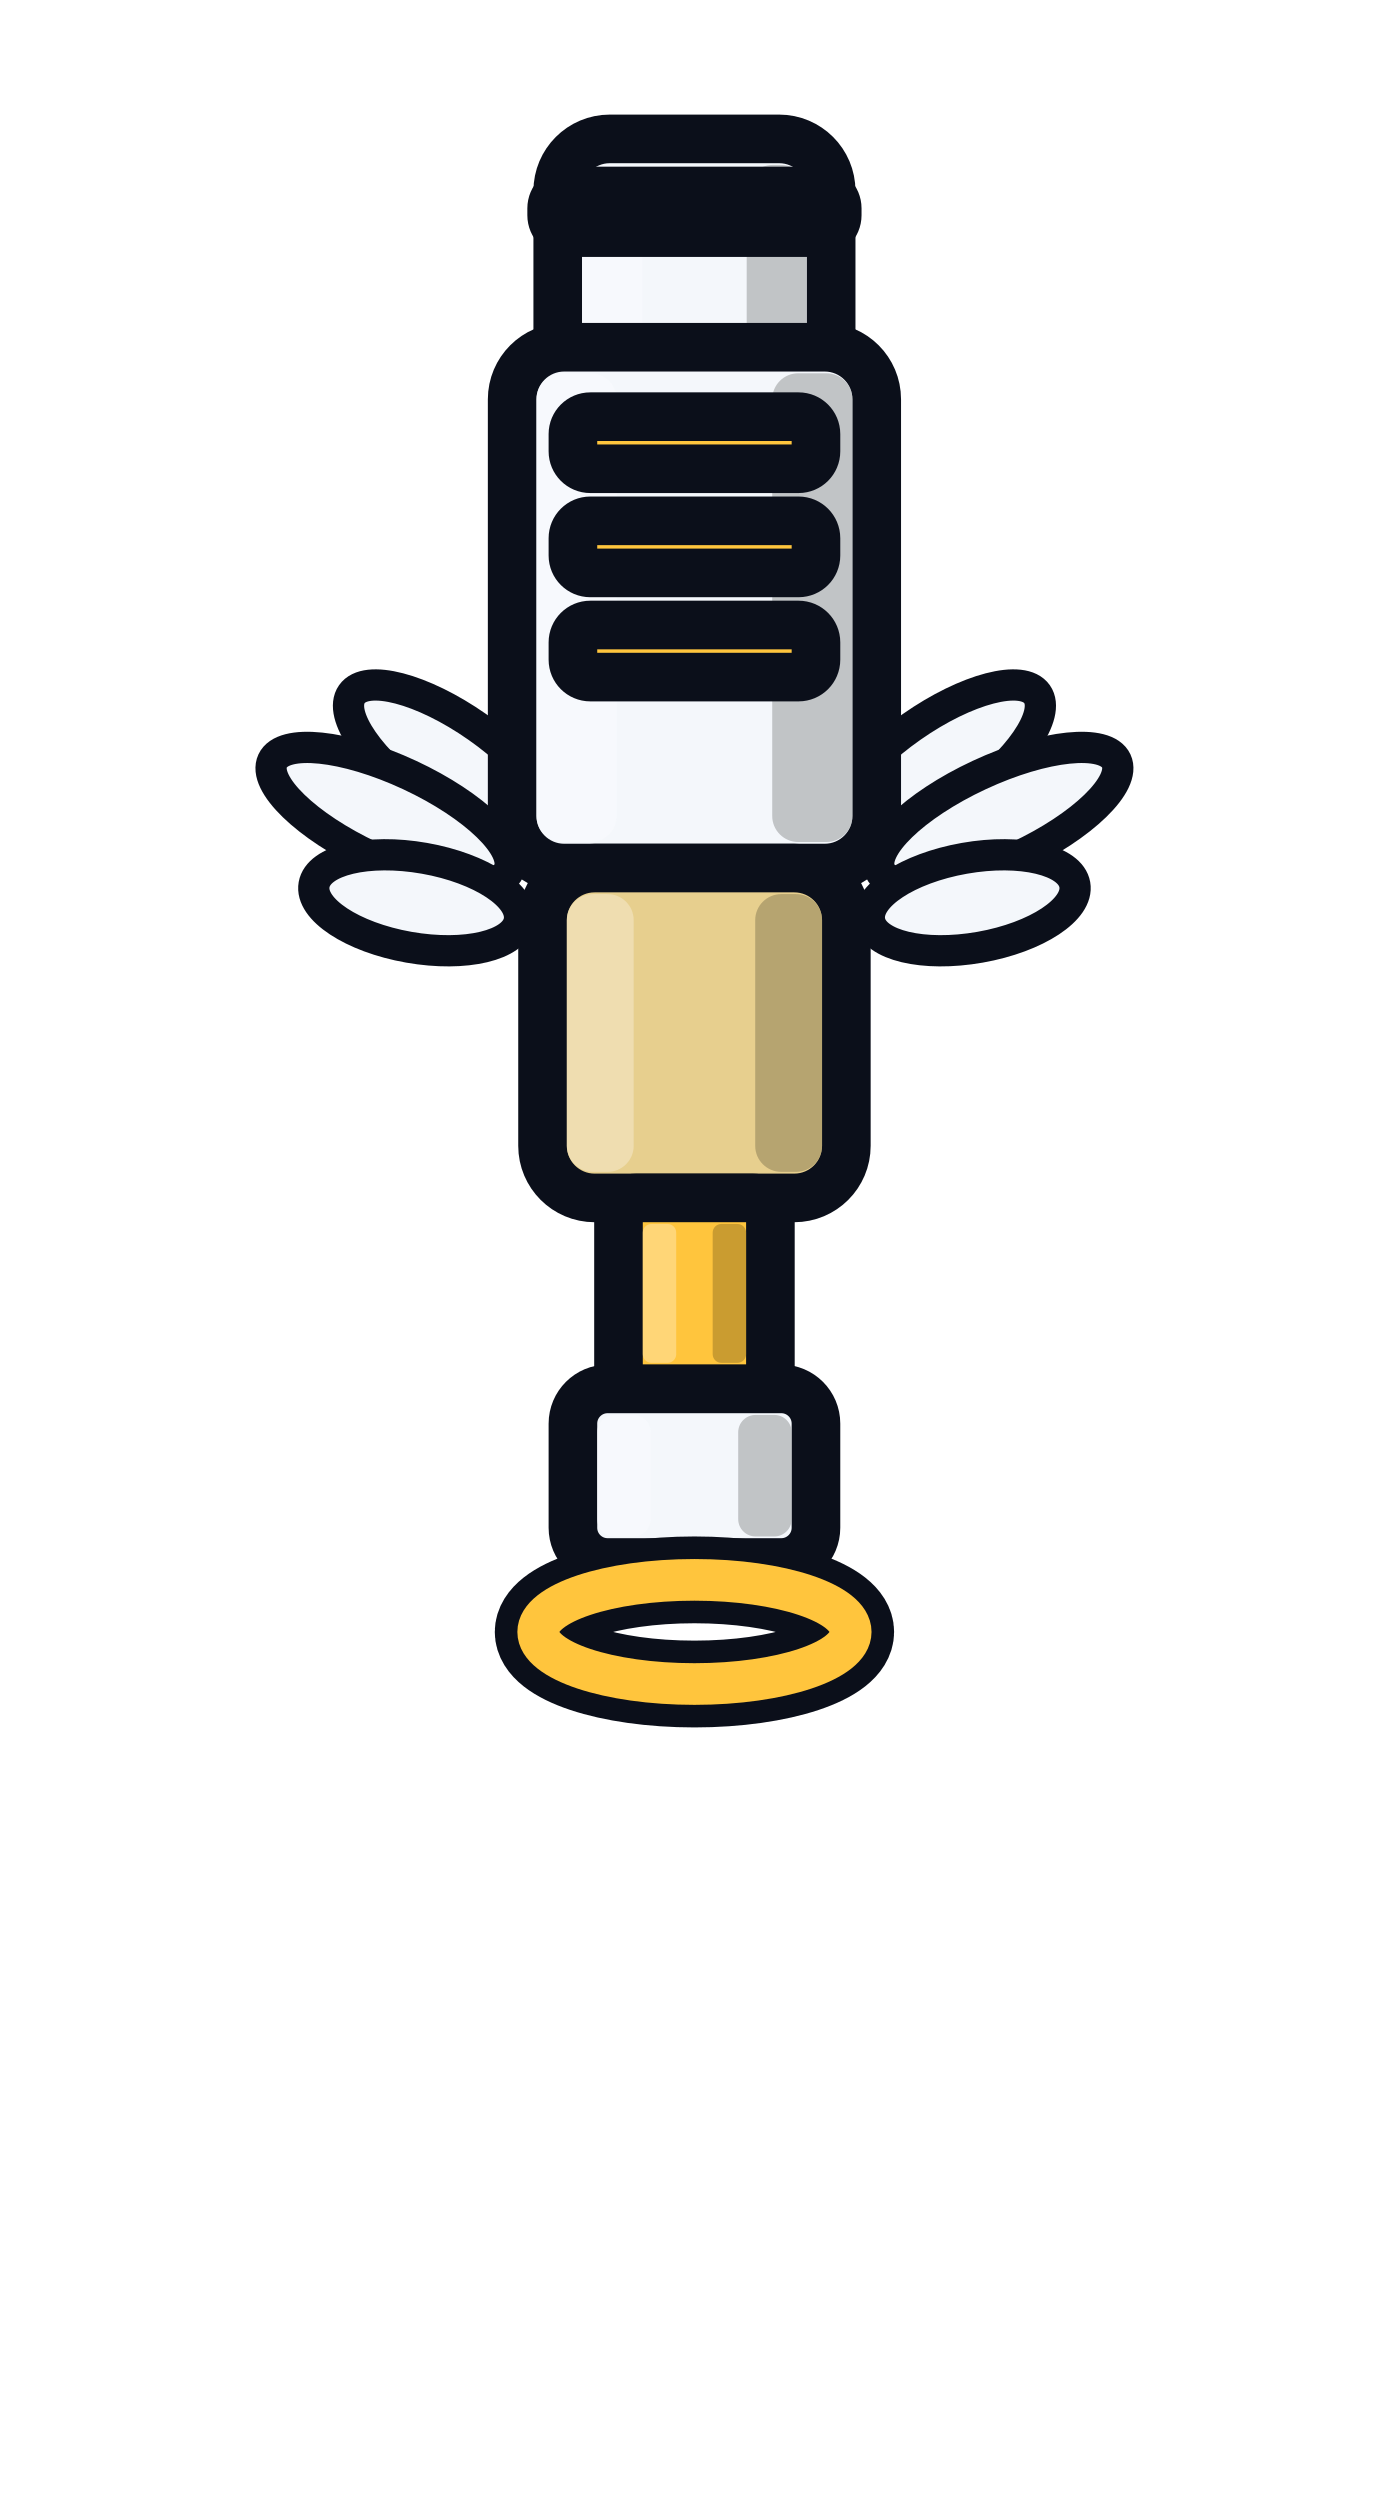
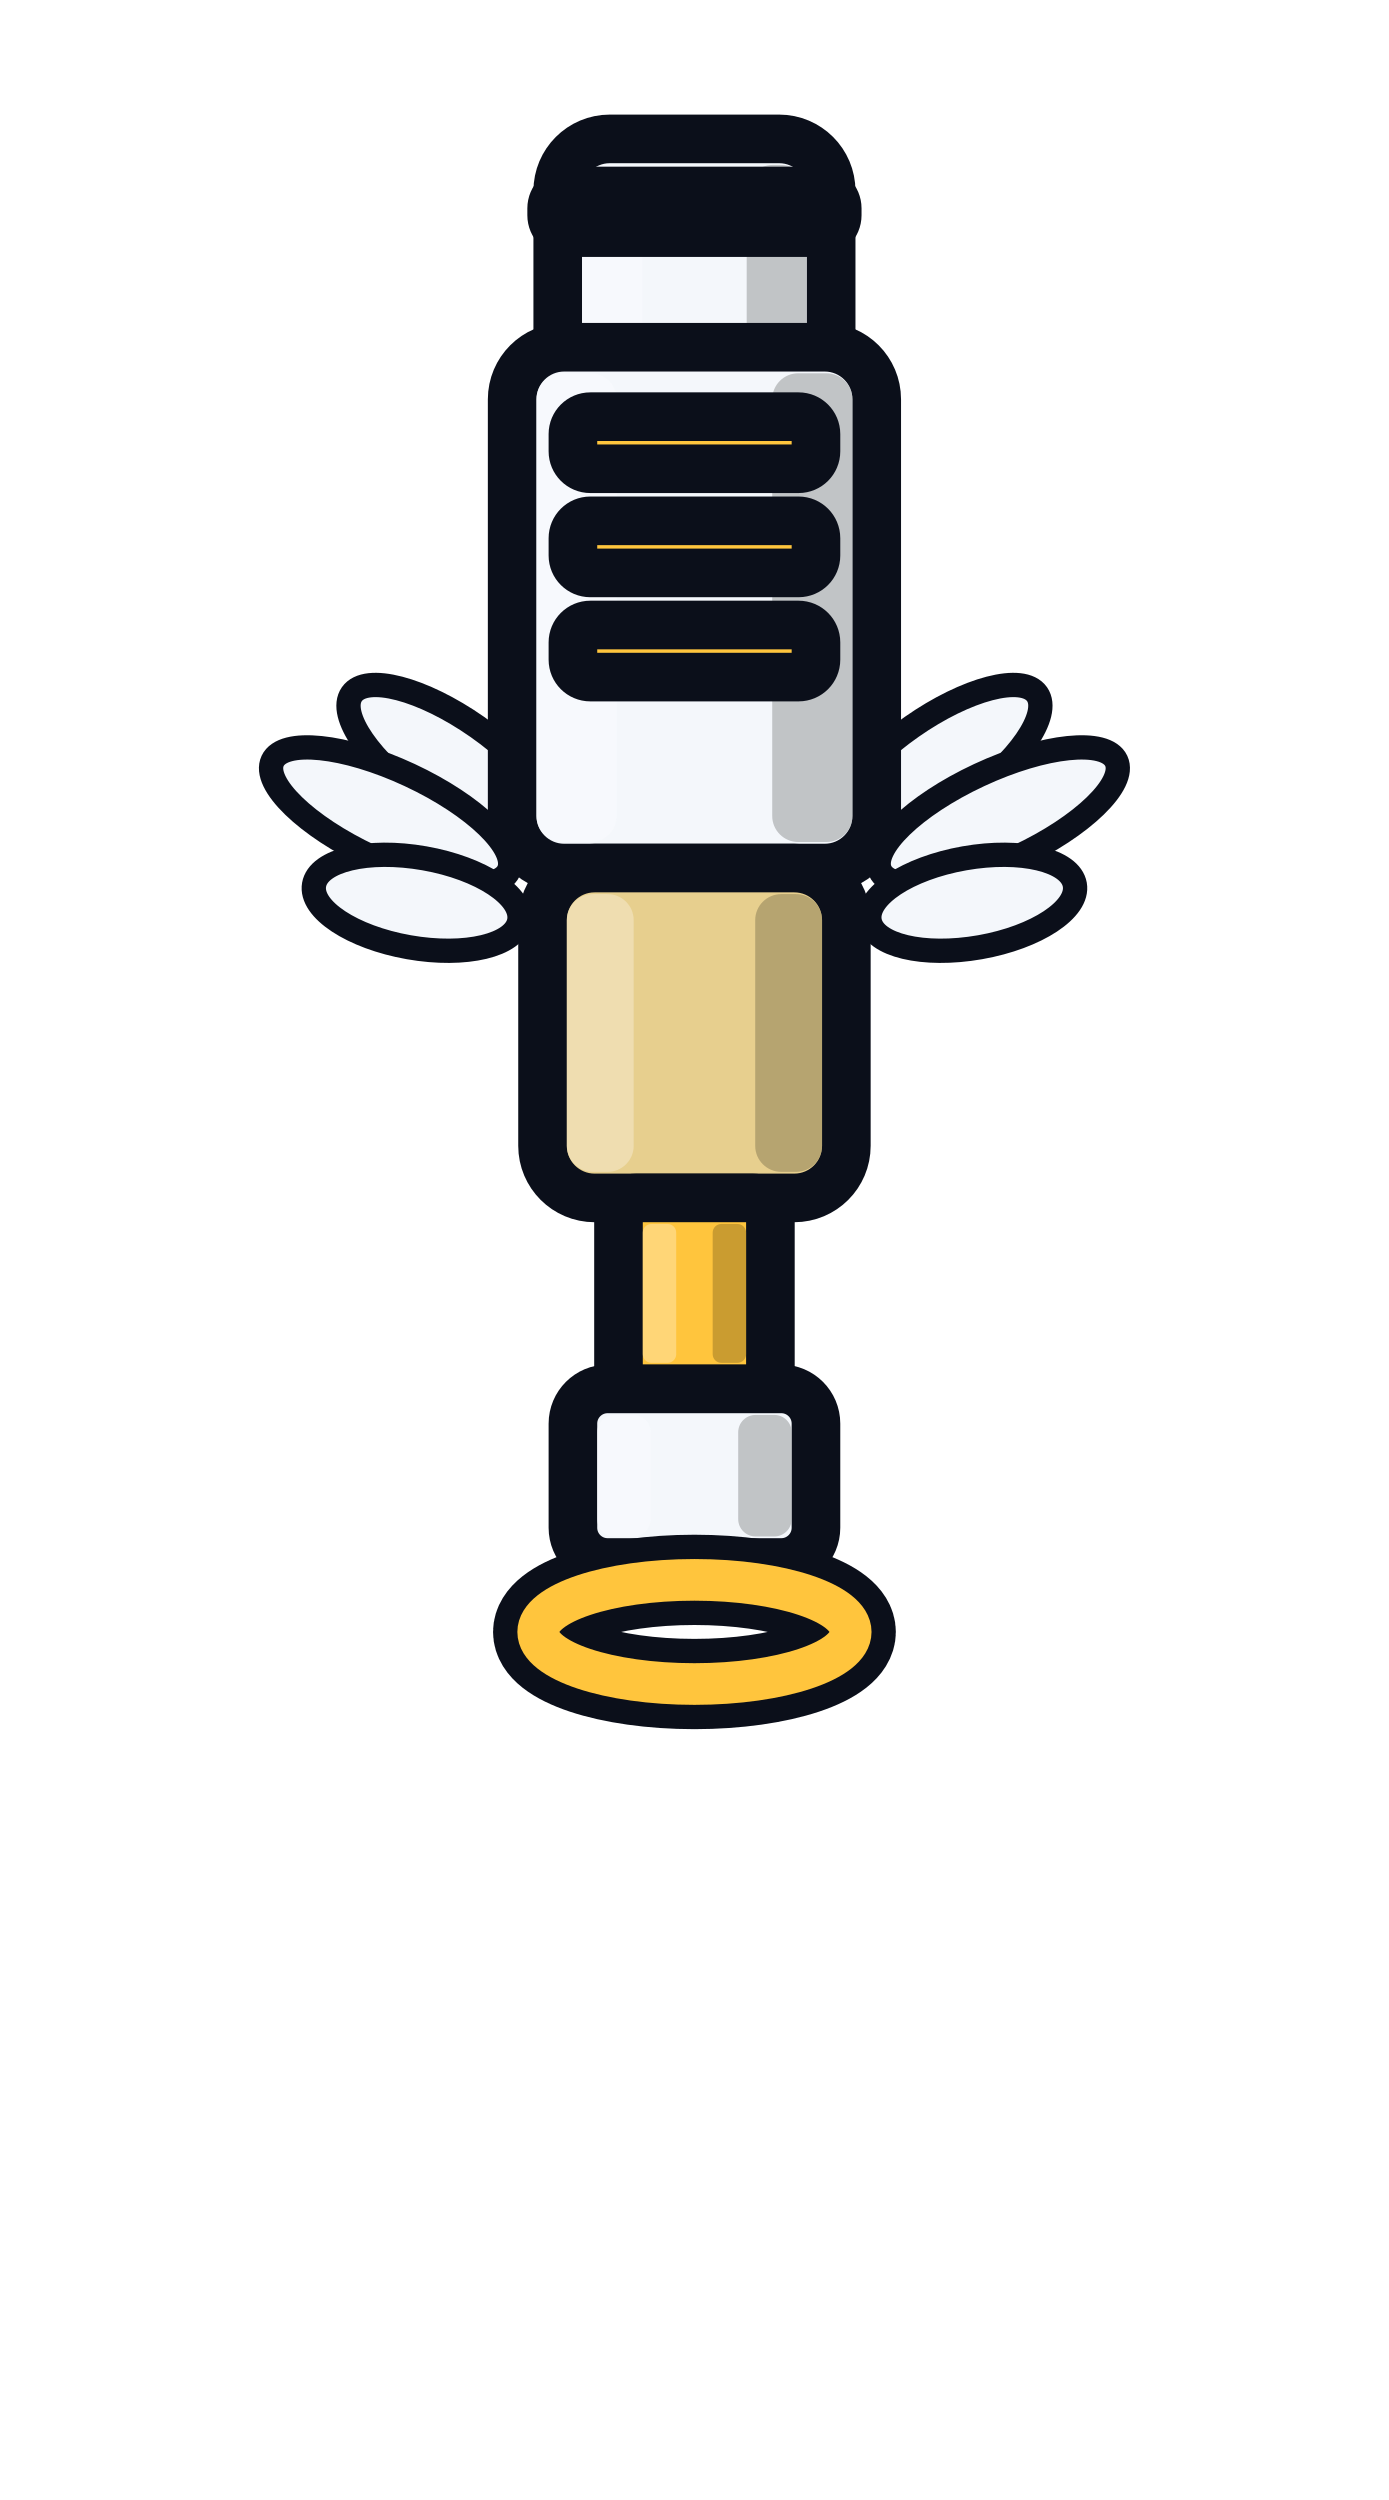
<svg xmlns="http://www.w3.org/2000/svg" viewBox="-40 0 80 144" width="320" height="576">
-   <ellipse cx="-14" cy="44" rx="7" ry="2.6" transform="rotate(35 -14 44)" fill="#F4F7FB" stroke="#0B0F1A" stroke-width="1.8" />
-   <ellipse cx="-17.5" cy="47" rx="7.5" ry="2.6" transform="rotate(25 -17.5 47)" fill="#F4F7FB" stroke="#0B0F1A" stroke-width="1.8" />
-   <ellipse cx="-16" cy="52" rx="6" ry="2.6" transform="rotate(10 -16 52)" fill="#F4F7FB" stroke="#0B0F1A" stroke-width="1.8" />
-   <ellipse cx="14" cy="44" rx="7" ry="2.6" transform="rotate(-35 14 44)" fill="#F4F7FB" stroke="#0B0F1A" stroke-width="1.8" />
-   <ellipse cx="17.5" cy="47" rx="7.5" ry="2.6" transform="rotate(-25 17.5 47)" fill="#F4F7FB" stroke="#0B0F1A" stroke-width="1.8" />
-   <ellipse cx="16" cy="52" rx="6" ry="2.6" transform="rotate(-10 16 52)" fill="#F4F7FB" stroke="#0B0F1A" stroke-width="1.8" />
+   <ellipse cx="-14" cy="44" rx="7" ry="2.6" transform="rotate(35 -14 44)" fill="#F4F7FB" stroke="#0B0F1A" stroke-width="1.4" />
+   <ellipse cx="-17.5" cy="47" rx="7.5" ry="2.6" transform="rotate(25 -17.5 47)" fill="#F4F7FB" stroke="#0B0F1A" stroke-width="1.4" />
+   <ellipse cx="-16" cy="52" rx="6" ry="2.6" transform="rotate(10 -16 52)" fill="#F4F7FB" stroke="#0B0F1A" stroke-width="1.4" />
+   <ellipse cx="14" cy="44" rx="7" ry="2.6" transform="rotate(-35 14 44)" fill="#F4F7FB" stroke="#0B0F1A" stroke-width="1.4" />
+   <ellipse cx="17.5" cy="47" rx="7.5" ry="2.6" transform="rotate(-25 17.5 47)" fill="#F4F7FB" stroke="#0B0F1A" stroke-width="1.4" />
+   <ellipse cx="16" cy="52" rx="6" ry="2.6" transform="rotate(-10 16 52)" fill="#F4F7FB" stroke="#0B0F1A" stroke-width="1.4" />
  <rect x="-7.875" y="8" width="15.75" height="14" rx="3" fill="#F4F7FB" stroke="#0B0F1A" stroke-width="2.8" stroke-linejoin="round" />
  <rect x="-6.475" y="9.5" width="3.465" height="11" rx="1.5" fill="#f8fafd" opacity=".75" />
  <rect x="3.01" y="9.5" width="3.465" height="11" rx="1.5" fill="#9fa1a3" opacity=".6" />
  <rect x="-8.225" y="11" width="16.45" height="2.4" rx="1" fill="#FFC53D" stroke="#0B0F1A" stroke-width="2.8" stroke-linejoin="round" />
  <rect x="-10.5" y="20" width="21" height="30" rx="3" fill="#F4F7FB" stroke="#0B0F1A" stroke-width="2.8" stroke-linejoin="round" />
  <rect x="-9.1" y="21.5" width="4.62" height="27" rx="1.5" fill="#f8fafd" opacity=".75" />
  <rect x="4.48" y="21.5" width="4.62" height="27" rx="1.5" fill="#9fa1a3" opacity=".6" />
  <rect x="-7" y="24" width="14" height="3" rx="1" fill="#FFC53D" stroke="#0B0F1A" stroke-width="2.8" stroke-linejoin="round" />
  <rect x="-7" y="30" width="14" height="3" rx="1" fill="#FFC53D" stroke="#0B0F1A" stroke-width="2.8" stroke-linejoin="round" />
  <rect x="-7" y="36" width="14" height="3" rx="1" fill="#FFC53D" stroke="#0B0F1A" stroke-width="2.8" stroke-linejoin="round" />
  <rect x="-8.75" y="50" width="17.5" height="19" rx="3" fill="#E7CF8E" stroke="#0B0F1A" stroke-width="2.8" stroke-linejoin="round" />
  <rect x="-7.35" y="51.5" width="3.85" height="16" rx="1.5" fill="#f1e2bb" opacity=".75" />
  <rect x="3.5" y="51.5" width="3.85" height="16" rx="1.5" fill="#96875c" opacity=".6" />
  <rect x="-4.375" y="69" width="8.75" height="11" rx="1" fill="#FFC53D" stroke="#0B0F1A" stroke-width="2.8" stroke-linejoin="round" />
  <rect x="-2.975" y="70.5" width="1.925" height="8" rx="0.5" fill="#ffdc8b" opacity=".75" />
  <rect x="1.05" y="70.5" width="1.925" height="8" rx="0.5" fill="#a68028" opacity=".6" />
  <rect x="-7" y="80" width="14" height="10" rx="2" fill="#F4F7FB" stroke="#0B0F1A" stroke-width="2.8" stroke-linejoin="round" />
  <rect x="-5.6" y="81.5" width="3.08" height="7" rx="1" fill="#f8fafd" opacity=".75" />
  <rect x="2.52" y="81.5" width="3.08" height="7" rx="1" fill="#9fa1a3" opacity=".6" />
-   <ellipse cx="0" cy="94" rx="9" ry="3" fill="none" stroke="#0B0F1A" stroke-width="5" />
+   <ellipse cx="0" cy="94" rx="9" ry="3" fill="none" stroke="#0B0F1A" stroke-width="5.2" />
  <ellipse cx="0" cy="94" rx="9" ry="3" fill="none" stroke="#FFC53D" stroke-width="2.4" />
</svg>
